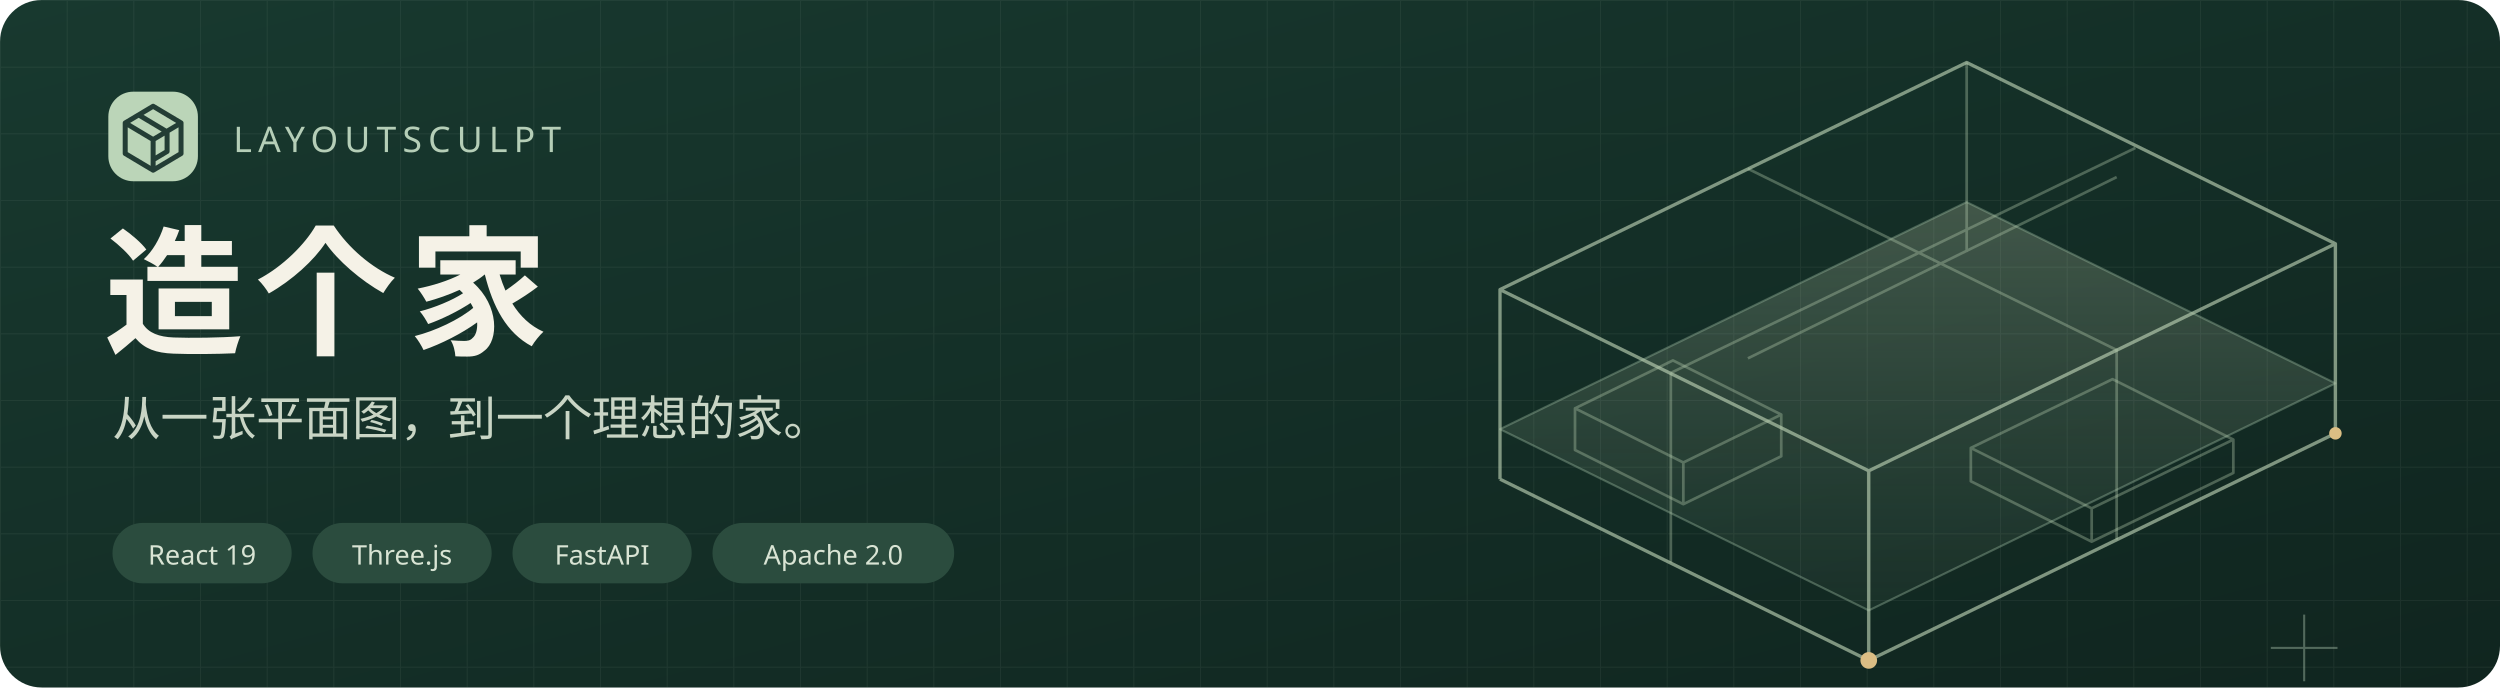
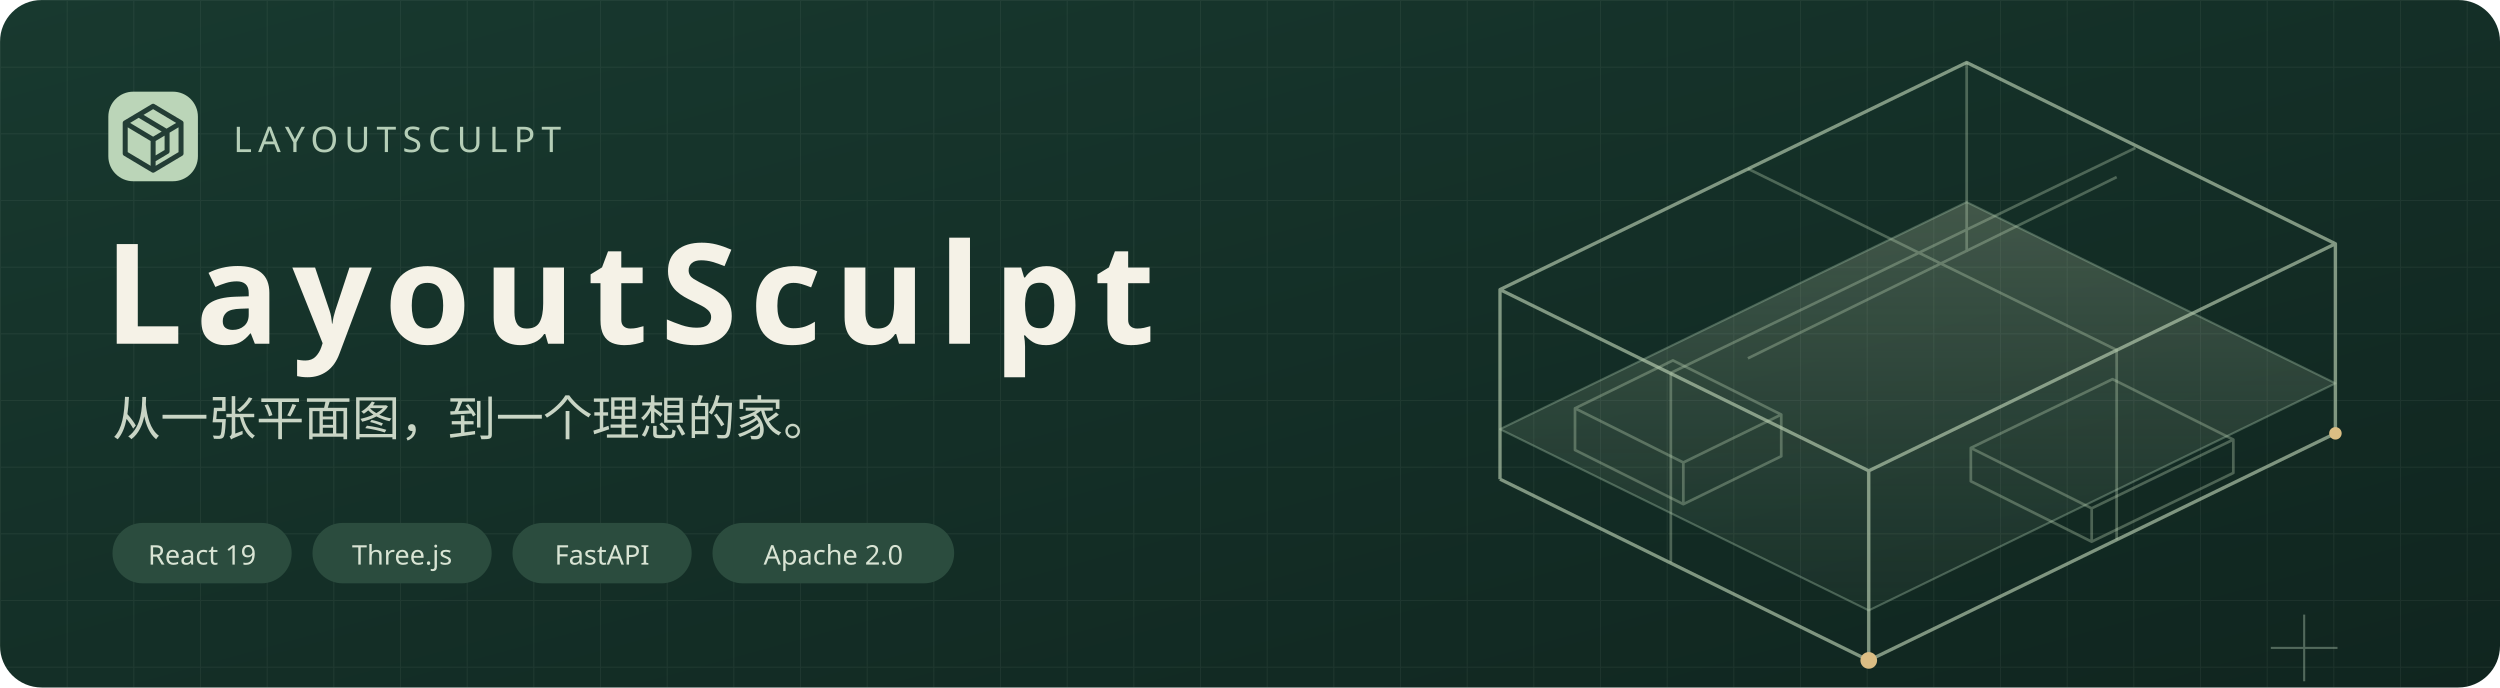
<svg xmlns="http://www.w3.org/2000/svg" width="1200" height="330" viewBox="0 0 1200 330" role="img" aria-labelledby="title desc">
  <defs>
    <linearGradient id="bg" x2="1" y2="1">
      <stop stop-color="#18392f" />
      <stop offset="1" stop-color="#10251f" />
    </linearGradient>
    <pattern id="grid" width="32" height="32" patternUnits="userSpaceOnUse">
      <path d="M32 0H0V32" fill="none" stroke="#bcd3bb" stroke-opacity=".07" />
    </pattern>
    <linearGradient id="floor" x2="0" y2="1">
      <stop stop-color="#d5d9b8" stop-opacity=".24" />
      <stop offset="1" stop-color="#a4c3a4" stop-opacity=".05" />
    </linearGradient>
  </defs>
  <rect width="1200" height="330" rx="20" fill="url(#bg)" />
  <rect width="1200" height="330" rx="20" fill="url(#grid)" />
  <g font-family="Segoe UI, Microsoft YaHei, PingFang SC, sans-serif">
    <g transform="translate(52 44)">
      <rect width="43" height="43" rx="12" fill="#bbd5b8" />
      <path d="m21.5 7 13.4 8v14.7l-13.4 8-13.4-8V15Zm-13.4 8 13.4 8 13.4-8M21.5 23v14.7m-6.7-26.4 13.4 8v9.4l-6.7 4" fill="none" stroke="#233d35" stroke-width="2.4" stroke-linejoin="round" />
    </g>
    <text x="112" y="73" fill="#b5ceb7" font-size="17" letter-spacing="3">LAYOUTSCULPT</text>
-     <text x="50" y="165" fill="#f5f2e7" font-size="67" font-weight="700" letter-spacing="6">造个家</text>
+     <text x="50" y="165" fill="#f5f2e7" font-size="67" font-weight="700" letter-spacing="6">LayoutSculpt</text>
    <text x="54" y="209" fill="#c9d5c5" font-size="23">从一张平面图，到一个理想的家。</text>
    <g font-size="13" text-anchor="middle" fill="#d9e4d4">
      <rect x="54" y="251" width="86" height="29" rx="14.5" fill="#2b4c3e" />
      <text x="97" y="271">React 19</text>
      <rect x="150" y="251" width="86" height="29" rx="14.5" fill="#2b4c3e" />
      <text x="193" y="271">Three.js</text>
      <rect x="246" y="251" width="86" height="29" rx="14.5" fill="#2b4c3e" />
      <text x="289" y="271">FastAPI</text>
      <rect x="342" y="251" width="116" height="29" rx="14.5" fill="#2b4c3e" />
      <text x="400" y="271">Apache 2.0</text>
    </g>
  </g>
  <g transform="translate(720 48)" stroke-linejoin="round">
    <path d="m0 158 177 87 224-109-177-87Z" fill="url(#floor)" stroke="#9ab89e" stroke-opacity=".4" />
    <path d="m0 158 177 87 224-109M177 245V154L0 67v91M177 154l224-109v91M0 67 224-42 401 45" fill="none" stroke="#bad0b3" stroke-opacity=".65" stroke-width="1.6" transform="translate(0 24)" />
    <g transform="translate(0 24)" fill="none" stroke="#bad0b3" stroke-opacity=".35" stroke-width="1.3">
      <path d="m119 9 177 87v91M82 107 305-1M82 107v91M224-42v91M119 100 296 13" />
      <path d="m36 124 47-23 52 26-47 23Zm0 0v20l52 26v-20m0 20 47-23v-20M226 143l68-33 58 29-68 33Zm0 0v16l58 29v-16m0 16 68-33v-16" />
    </g>
    <circle cx="177" cy="269" r="4" fill="#dbbe84" />
    <circle cx="401" cy="160" r="3" fill="#dbbe84" />
    <path d="M370 263h32m-16-16v32" stroke="#b5ceb7" stroke-opacity=".4" />
  </g>
</svg>
